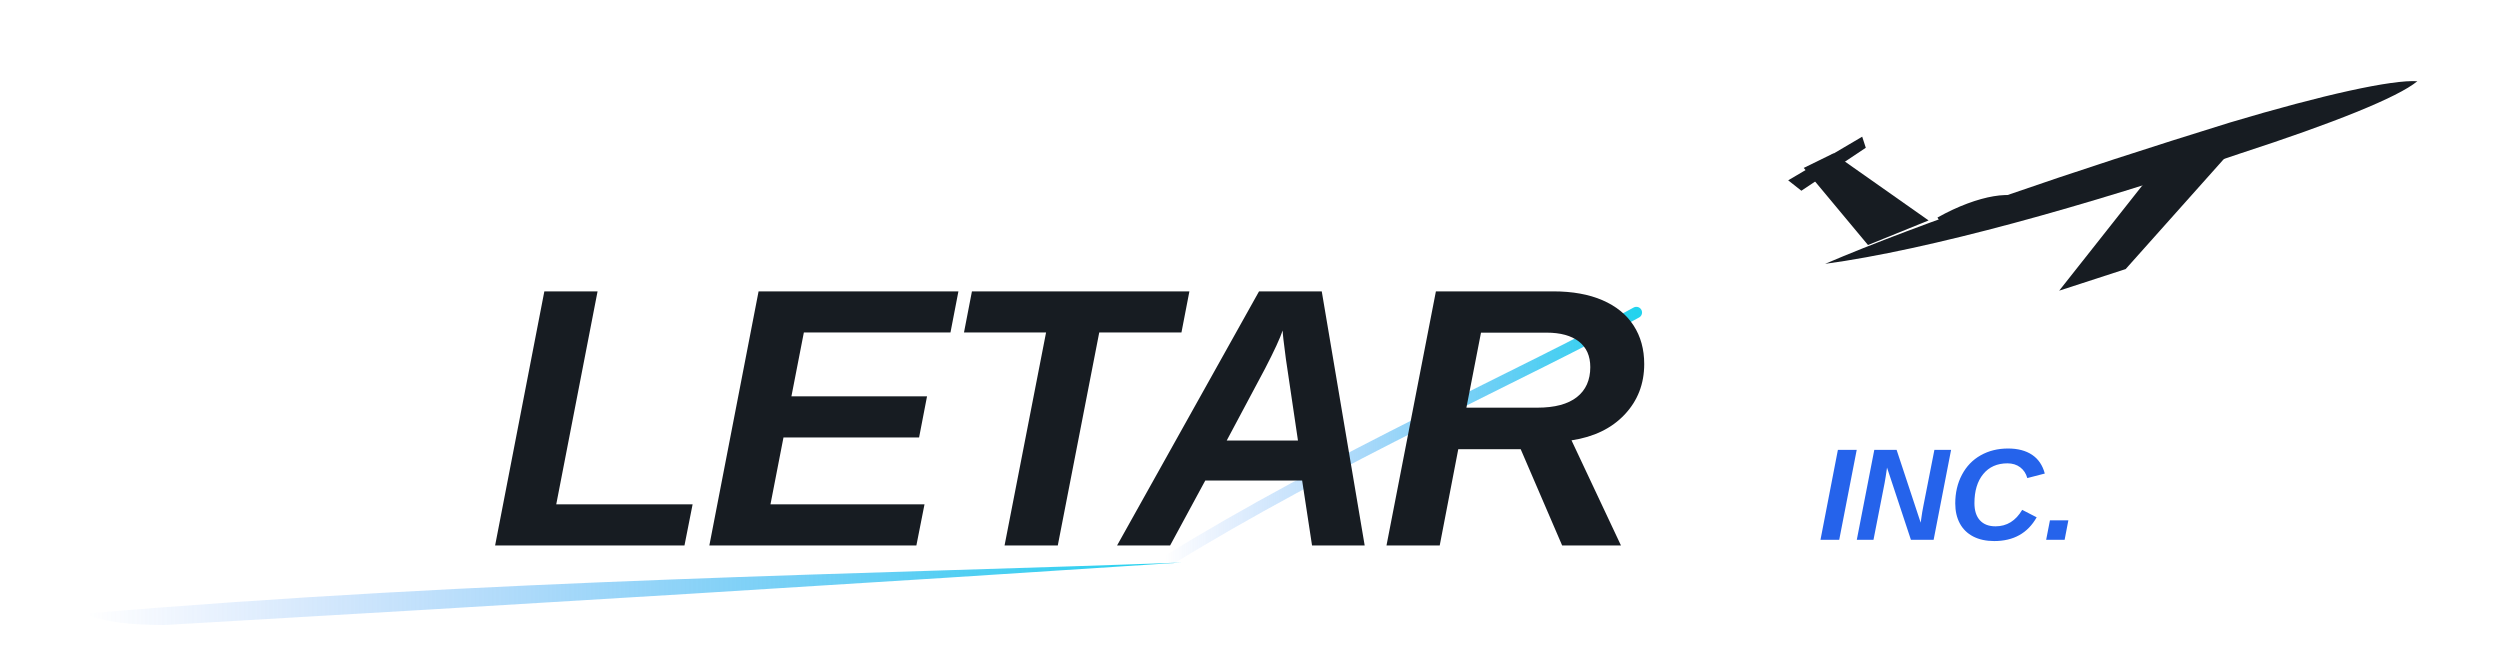
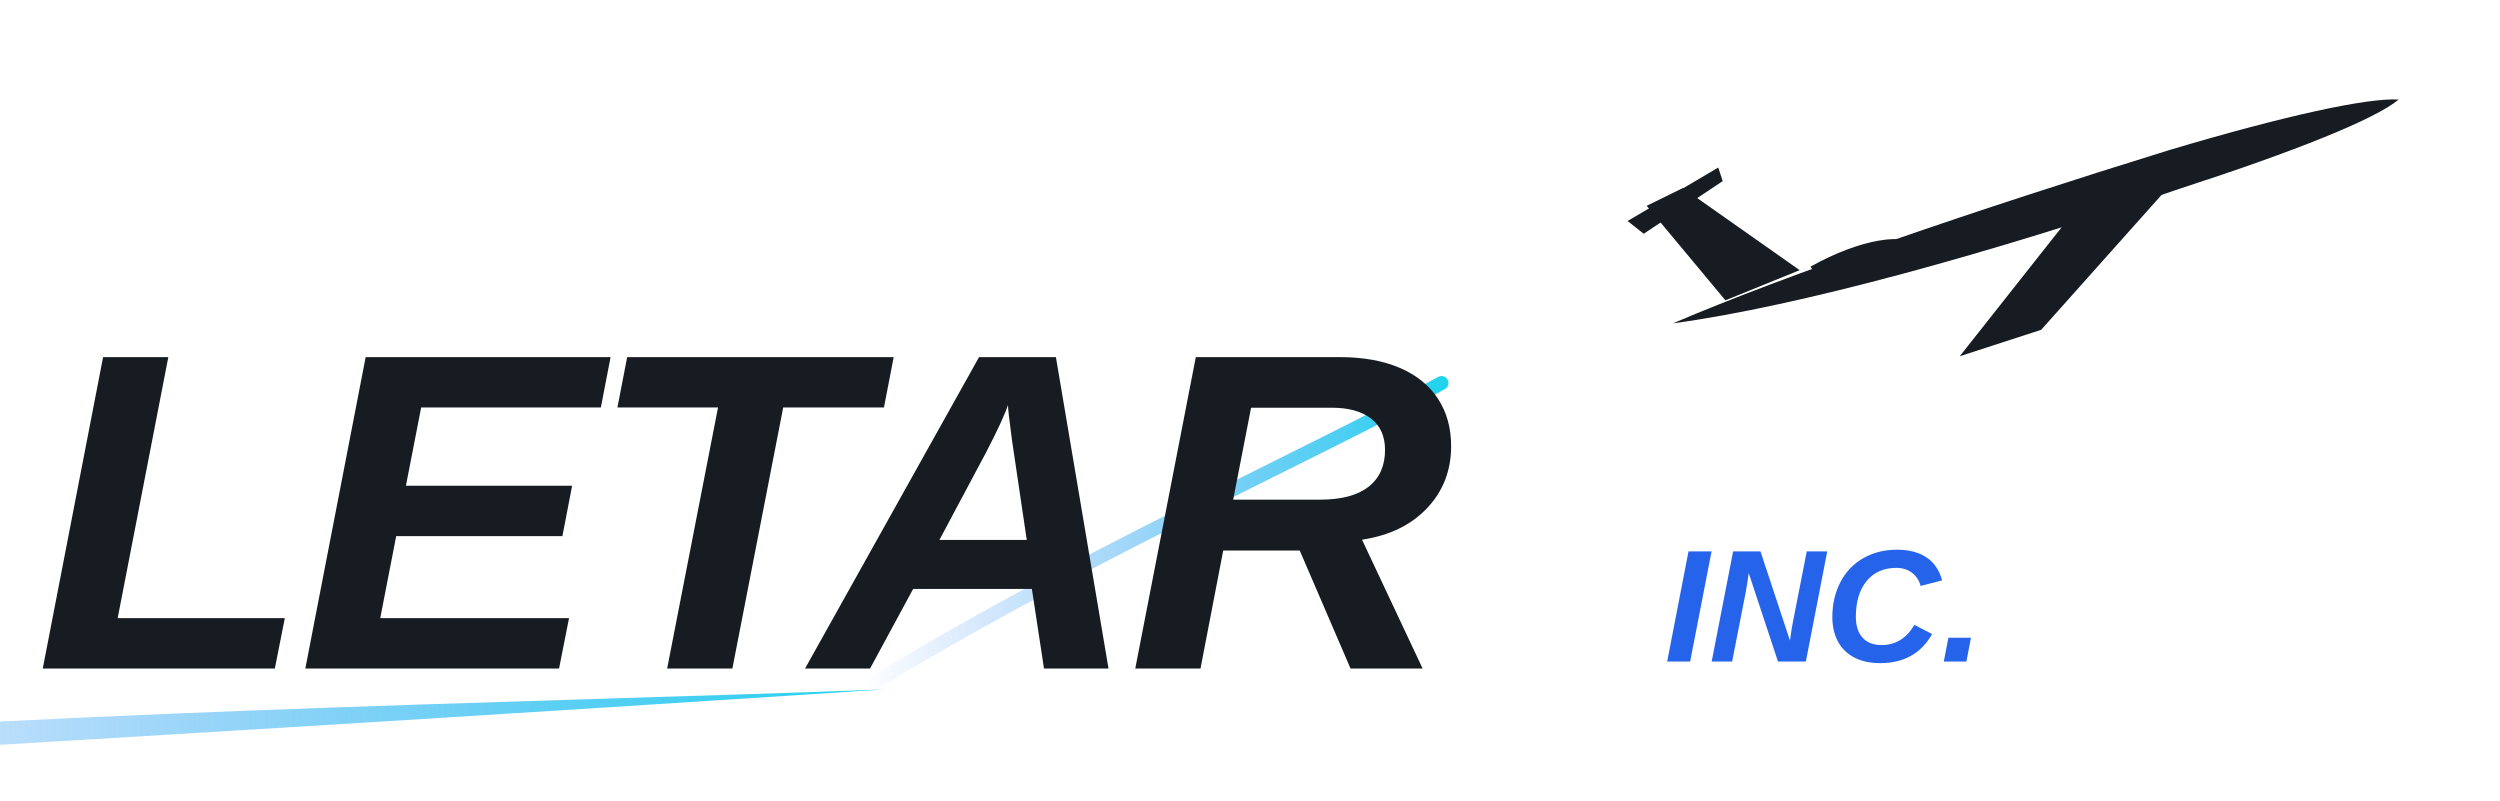
- <svg xmlns="http://www.w3.org/2000/svg" viewBox="150 -30 880 230" role="img" aria-label="LETAR INC. — Aerospace Precision Machining &amp; Assembly">
+ <svg xmlns="http://www.w3.org/2000/svg" viewBox="312 -30 718 230" role="img" aria-label="LETAR INC. — Aerospace Precision Machining &amp; Assembly">
  <defs>
    <linearGradient id="cy" x1="0" y1="0" x2="1" y2="0">
      <stop offset="0" stop-color="#3B82F6" stop-opacity="0" />
      <stop offset="1" stop-color="#22D3EE" />
    </linearGradient>
  </defs>
  <path fill="url(#cy)" d="M180,186 C 320,174 460,172 566,168 C 460,175 330,183 208,190 C 196,190 186,189 180,186 Z" />
  <path fill="none" stroke="url(#cy)" stroke-width="4" stroke-linecap="round" d="M560,168 C 618,132 690,100 726,80" />
  <g transform="translate(766,-40) scale(0.82) rotate(-18 160 85)" fill="#171C22">
    <path d="M26,84 C 70,80 140,79 210,80 C 252,81 282,84 292,88 C 282,92 252,94 210,94 C 140,95 70,92 26,84 Z" />
    <path d="M172,90 L118,126 L148,126 L208,91 Z" />
    <path d="M78,80 C 98,76 114,79 116,85 C 114,90 98,91 80,88 Z" />
    <path d="M46,82 L30,42 L44,40 L74,80 Z" />
    <path d="M22,45 L58,37 L58,42 L26,51 Z" />
  </g>
  <text x="322" y="162" font-family="Arial Black,Arial" font-weight="900" font-style="italic" font-size="130" letter-spacing="-4" fill="#171C22">LETAR</text>
  <text x="790" y="160" font-family="Arial" font-weight="800" font-style="italic" font-size="46" fill="#2563EB">INC.</text>
</svg>
